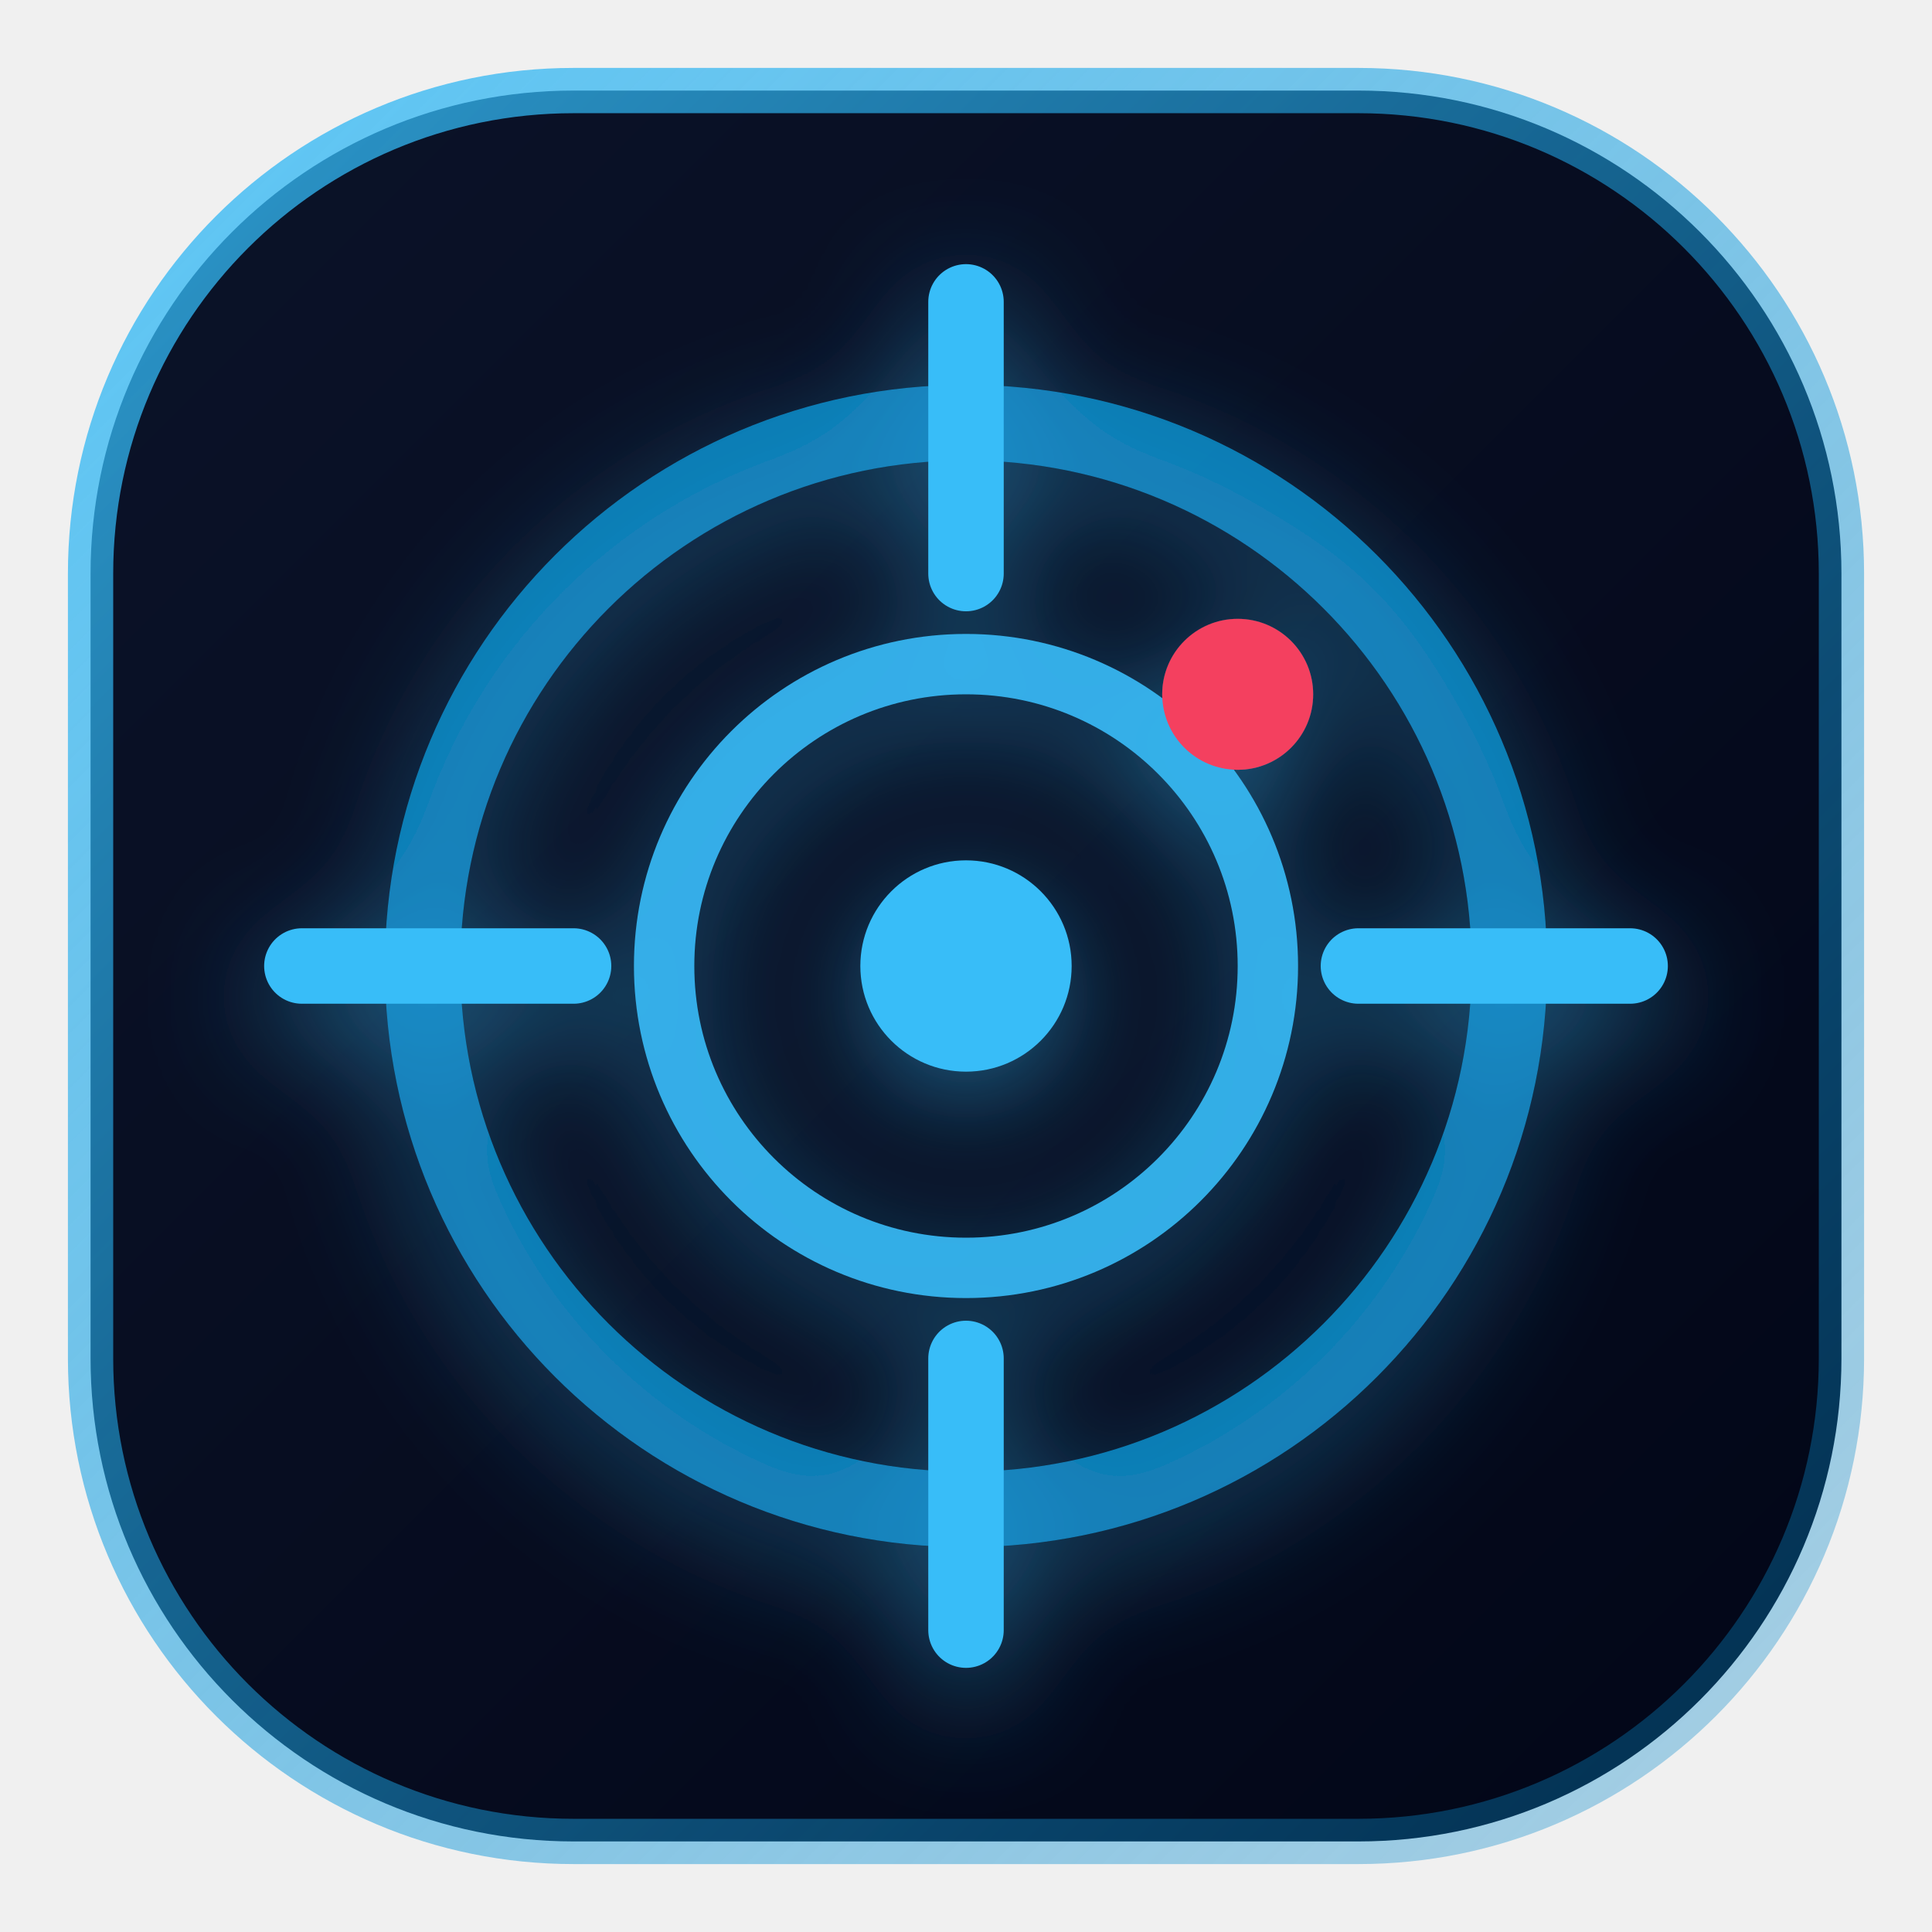
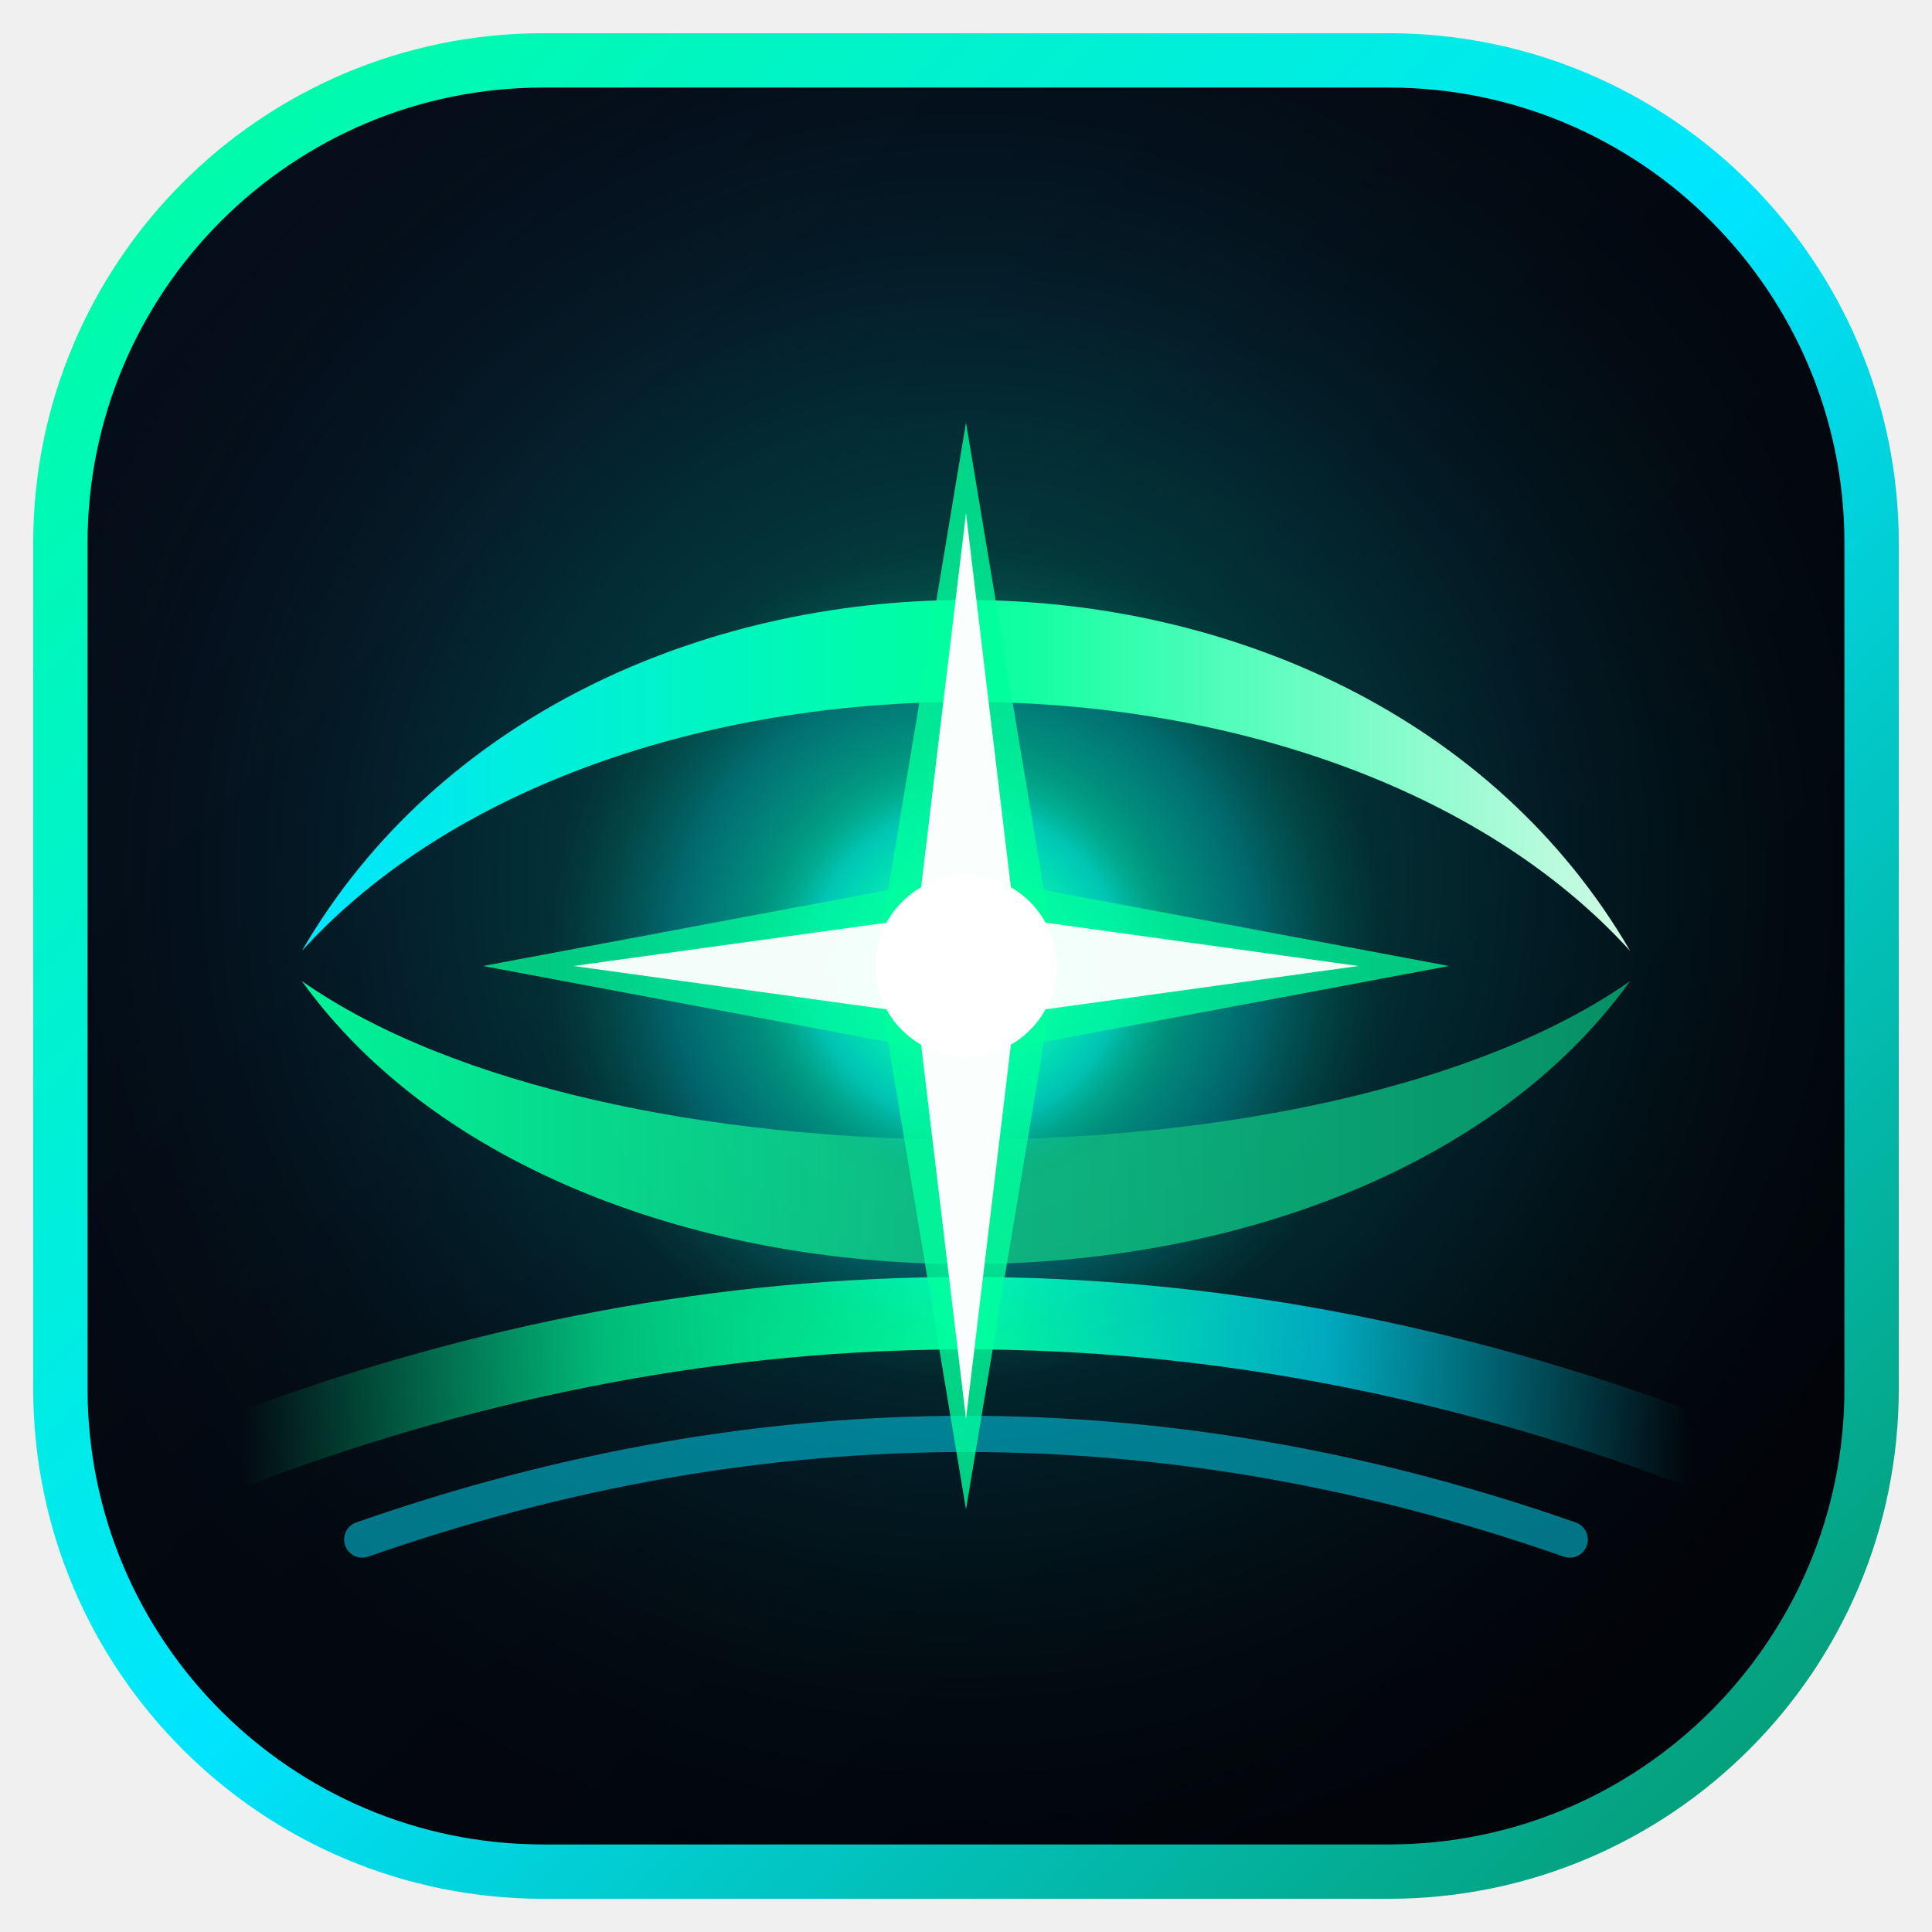
<svg xmlns="http://www.w3.org/2000/svg" viewBox="0 0 64 64" width="64" height="64">
  <defs>
-     <linearGradient id="ol-bg" x1="0%" y1="0%" x2="100%" y2="100%">
-       <stop offset="0%" stop-color="#0b1329" />
-       <stop offset="100%" stop-color="#020617" />
+     <linearGradient id="hk-bg" x1="0%" y1="0%" x2="100%" y2="100%">
+       <stop offset="0%" stop-color="#060e1c" />
+       <stop offset="50%" stop-color="#03070f" />
+       <stop offset="100%" stop-color="#010307" />
    </linearGradient>
-     <linearGradient id="ol-border" x1="0%" y1="0%" x2="100%" y2="100%">
-       <stop offset="0%" stop-color="#38bdf8" stop-opacity="0.8" />
-       <stop offset="100%" stop-color="#0284c7" stop-opacity="0.3" />
+     <linearGradient id="hk-rim" x1="0%" y1="0%" x2="100%" y2="100%">
+       <stop offset="0%" stop-color="#00ff9d" />
+       <stop offset="50%" stop-color="#00e5ff" />
+       <stop offset="100%" stop-color="#059669" />
    </linearGradient>
-     <filter id="ol-glow" x="-20%" y="-20%" width="140%" height="140%">
-       <feDropShadow dx="0" dy="1" stdDeviation="2" flood-color="#38bdf8" flood-opacity="0.5" />
-     </filter>
+     <linearGradient id="hk-wing-top" x1="0%" y1="0%" x2="100%" y2="0%">
+       <stop offset="0%" stop-color="#00e5ff" />
+       <stop offset="50%" stop-color="#00ff9d" />
+       <stop offset="100%" stop-color="#d1fae5" />
+     </linearGradient>
+     <linearGradient id="hk-wing-bot" x1="100%" y1="0%" x2="0%" y2="0%">
+       <stop offset="0%" stop-color="#059669" />
+       <stop offset="50%" stop-color="#10b981" />
+       <stop offset="100%" stop-color="#00ff9d" />
+     </linearGradient>
+     <linearGradient id="hk-horizon" x1="0%" y1="0%" x2="100%" y2="0%">
+       <stop offset="0%" stop-color="#00ff9d" stop-opacity="0" />
+       <stop offset="25%" stop-color="#00ff9d" stop-opacity="0.7" />
+       <stop offset="50%" stop-color="#00ff9d" stop-opacity="1.0" />
+       <stop offset="75%" stop-color="#00e5ff" stop-opacity="0.7" />
+       <stop offset="100%" stop-color="#00e5ff" stop-opacity="0" />
+     </linearGradient>
+     <radialGradient id="hk-bloom" cx="50%" cy="50%" r="50%">
+       <stop offset="0%" stop-color="#ffffff" />
+       <stop offset="30%" stop-color="#00ff9d" stop-opacity="0.95" />
+       <stop offset="70%" stop-color="#00e5ff" stop-opacity="0.4" />
+       <stop offset="100%" stop-color="#059669" stop-opacity="0" />
+     </radialGradient>
+     <radialGradient id="hk-aura" cx="50%" cy="45%" r="60%">
+       <stop offset="0%" stop-color="#00ff9d" stop-opacity="0.35" />
+       <stop offset="55%" stop-color="#00e5ff" stop-opacity="0.1" />
+       <stop offset="100%" stop-color="#02050b" stop-opacity="0" />
+     </radialGradient>
  </defs>
-   <rect x="3" y="3" width="58" height="58" rx="16" fill="url(#ol-bg)" stroke="url(#ol-border)" stroke-width="1.5" />
-   <g filter="url(#ol-glow)">
-     <circle cx="32" cy="32" r="18" fill="none" stroke="#0ea5e9" stroke-width="2.5" opacity="0.7" />
-     <circle cx="32" cy="32" r="10" fill="none" stroke="#38bdf8" stroke-width="2" opacity="0.9" />
-     <circle cx="32" cy="32" r="3.5" fill="#38bdf8" />
-     <line x1="32" y1="10" x2="32" y2="19" stroke="#38bdf8" stroke-width="2.5" stroke-linecap="round" />
-     <line x1="32" y1="45" x2="32" y2="54" stroke="#38bdf8" stroke-width="2.5" stroke-linecap="round" />
-     <line x1="10" y1="32" x2="19" y2="32" stroke="#38bdf8" stroke-width="2.5" stroke-linecap="round" />
-     <line x1="45" y1="32" x2="54" y2="32" stroke="#38bdf8" stroke-width="2.5" stroke-linecap="round" />
-     <circle cx="41" cy="23" r="2.5" fill="#f43f5e" />
-   </g>
+   <rect x="2" y="2" width="60" height="60" rx="16" fill="url(#hk-bg)" stroke="url(#hk-rim)" stroke-width="1.8" />
+   <rect x="3" y="3" width="58" height="58" rx="15" fill="url(#hk-aura)" />
+   <path d="M 8 48 Q 32 39 56 48" fill="none" stroke="url(#hk-horizon)" stroke-width="2.4" stroke-linecap="round" />
+   <path d="M 12 51 Q 32 44 52 51" fill="none" stroke="#00e5ff" stroke-width="1.2" stroke-opacity="0.5" stroke-linecap="round" />
+   <circle cx="32" cy="32" r="14" fill="url(#hk-bloom)" opacity="0.65" />
+   <path d="M 10 31.5 C 19 16, 45 16, 54 31.5 C 44 20.5, 20 20.5, 10 31.5 Z" fill="url(#hk-wing-top)" />
+   <path d="M 10 32.5 C 19 45, 45 45, 54 32.5 C 44 39.5, 20 39.5, 10 32.5 Z" fill="url(#hk-wing-bot)" opacity="0.95" />
+   <circle cx="32" cy="32" r="7.5" fill="url(#hk-bloom)" />
+   <path d="M 32 14 L 35 32 L 32 50 L 29 32 Z" fill="#00ff9d" opacity="0.8" />
+   <path d="M 16 32 L 32 35 L 48 32 L 32 29 Z" fill="#00ff9d" opacity="0.75" />
+   <path d="M 32 17 L 33.8 32 L 32 47 L 30.2 32 Z" fill="#ffffff" opacity="0.98" />
+   <path d="M 19 32 L 32 33.8 L 45 32 L 32 30.2 Z" fill="#ffffff" opacity="0.95" />
+   <circle cx="32" cy="32" r="3" fill="#ffffff" />
</svg>
